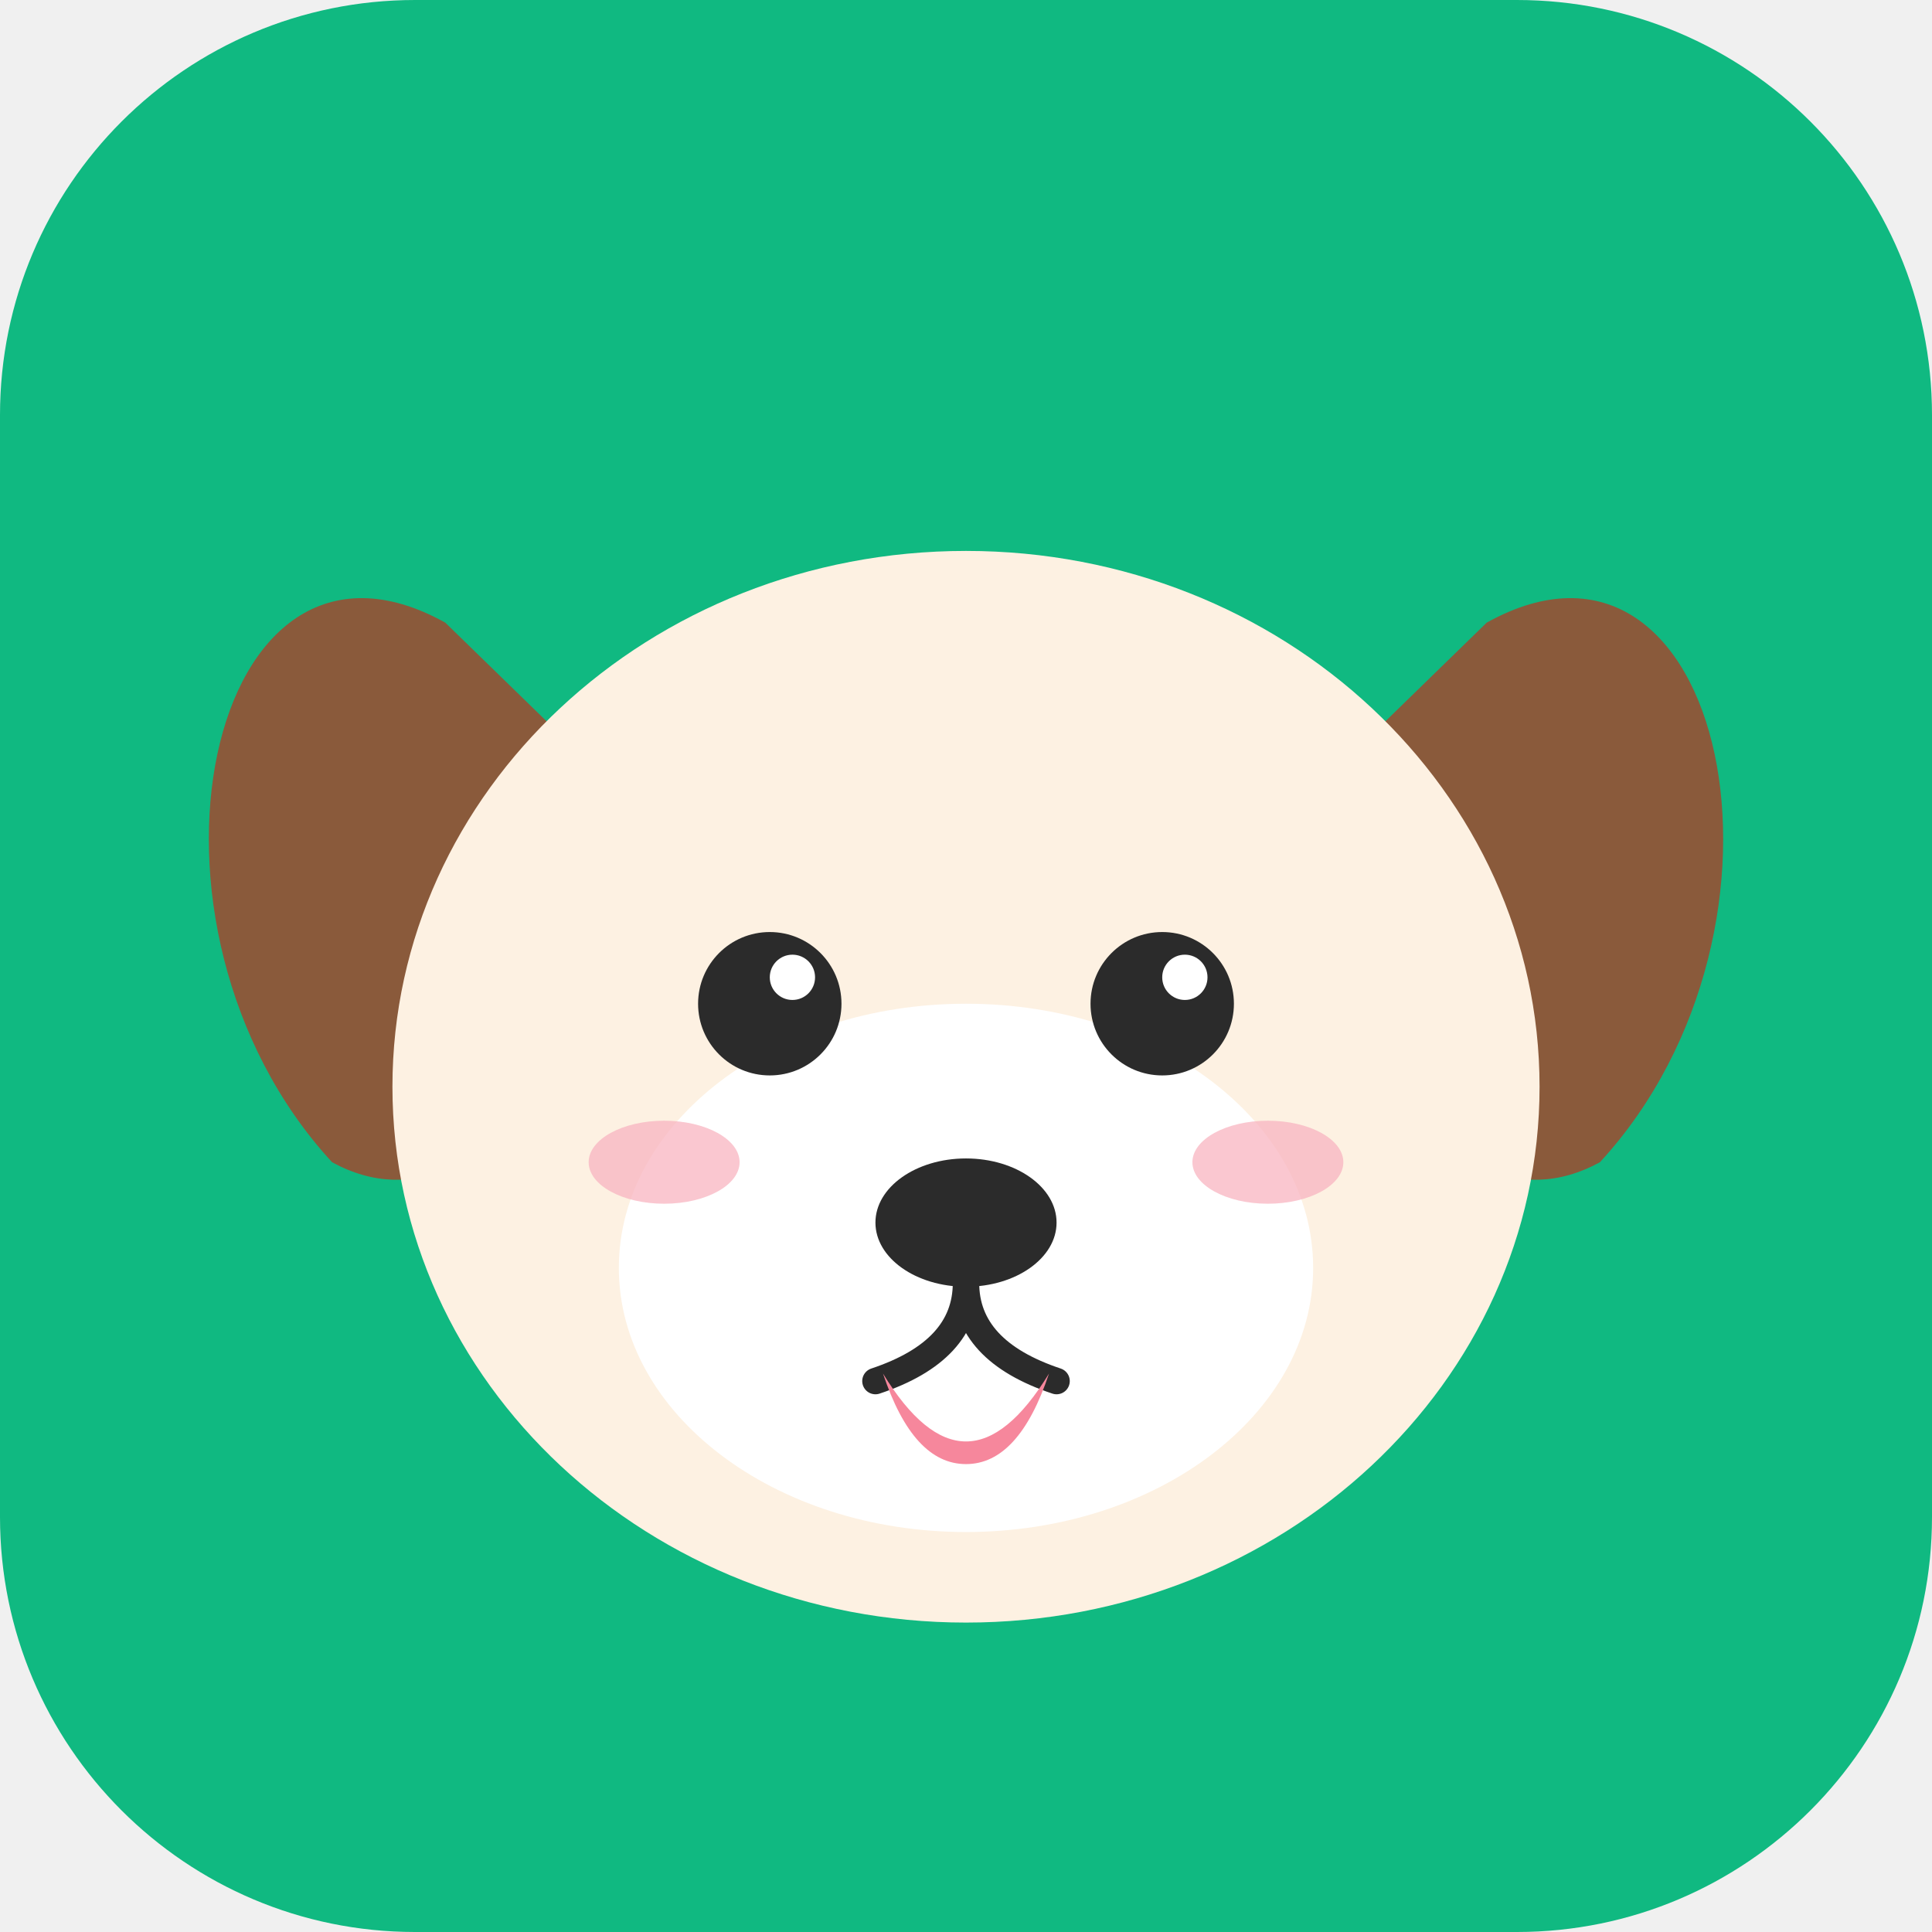
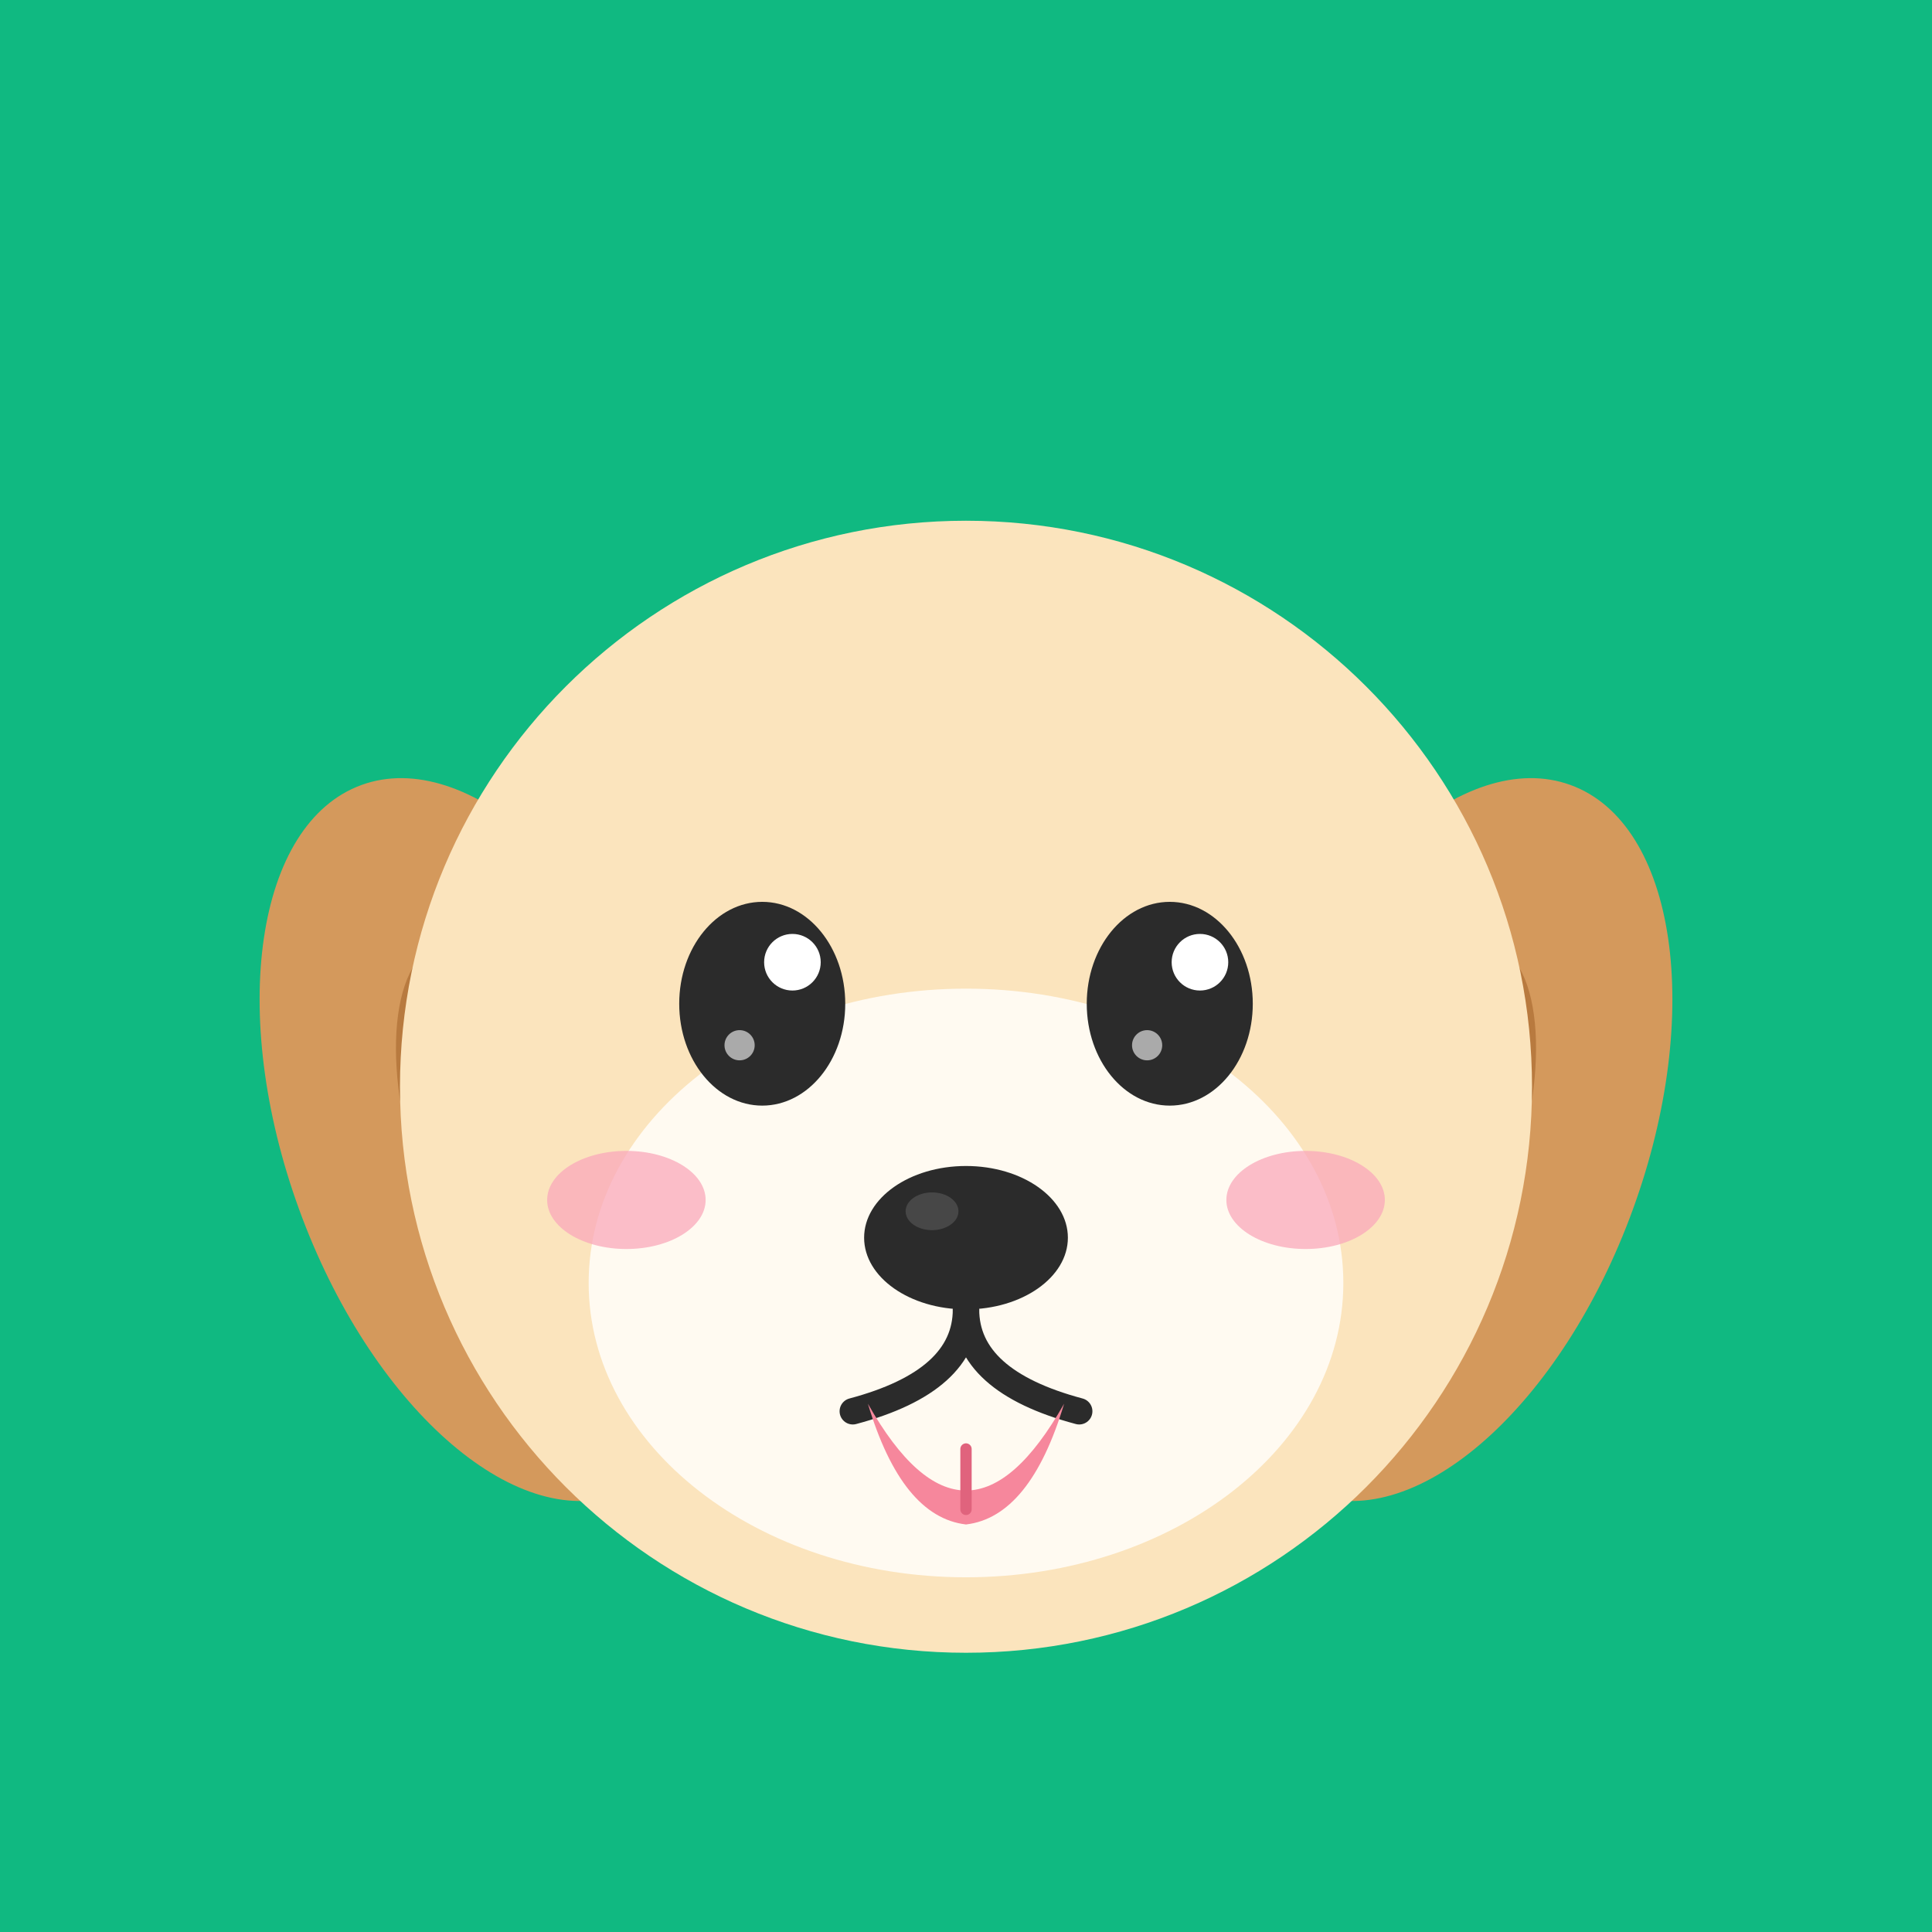
<svg xmlns="http://www.w3.org/2000/svg" viewBox="0 0 512 512">
-   <defs>
-     <linearGradient id="bg" x1="0" y1="0" x2="0" y2="1">
-       <stop offset="0" stop-color="#34d399" />
-       <stop offset="1" stop-color="#059669" />
-     </linearGradient>
-   </defs>
-   <rect width="512" height="512" rx="110" fill="#10b981" />
-   <path d="M118 165 C55 130 30 245 88 308 C132 332 168 258 156 202 Z" fill="#8a5a3b" />
-   <path d="M394 165 C457 130 482 245 424 308 C380 332 344 258 356 202 Z" fill="#8a5a3b" />
-   <ellipse cx="256" cy="288" rx="152" ry="142" fill="#fdf1e2" />
-   <ellipse cx="256" cy="336" rx="92" ry="70" fill="#ffffff" />
-   <ellipse cx="176" cy="308" rx="20" ry="11" fill="#f8b4c0" opacity="0.75" />
-   <ellipse cx="336" cy="308" rx="20" ry="11" fill="#f8b4c0" opacity="0.75" />
-   <circle cx="204" cy="266" r="19" fill="#2b2b2b" />
-   <circle cx="308" cy="266" r="19" fill="#2b2b2b" />
-   <circle cx="210" cy="259" r="6" fill="#ffffff" />
-   <circle cx="314" cy="259" r="6" fill="#ffffff" />
-   <ellipse cx="256" cy="324" rx="24" ry="17" fill="#2b2b2b" />
-   <path d="M256 340 Q256 358 232 366" stroke="#2b2b2b" stroke-width="7" fill="none" stroke-linecap="round" />
-   <path d="M256 340 Q256 358 280 366" stroke="#2b2b2b" stroke-width="7" fill="none" stroke-linecap="round" />
-   <path d="M234 364 Q256 400 278 364 Q270 388 256 388 Q242 388 234 364 Z" fill="#f6879c" />
+   <rect width="512" height="512" fill="#10b981" />
+   <ellipse cx="130" cy="302" rx="54" ry="100" fill="#d4995c" transform="rotate(-20 130 302)" />
+   <ellipse cx="382" cy="302" rx="54" ry="100" fill="#d4995c" transform="rotate(20 382 302)" />
+   <ellipse cx="138" cy="308" rx="27" ry="62" fill="#b87a3f" transform="rotate(-20 138 308)" />
+   <ellipse cx="374" cy="308" rx="27" ry="62" fill="#b87a3f" transform="rotate(20 374 308)" />
+   <circle cx="256" cy="288" r="150" fill="#fbe4bd" />
+   <ellipse cx="256" cy="340" rx="100" ry="78" fill="#fffaf1" />
+   <ellipse cx="166" cy="318" rx="21" ry="13" fill="#f9a8bb" opacity="0.75" />
+   <ellipse cx="346" cy="318" rx="21" ry="13" fill="#f9a8bb" opacity="0.75" />
+   <ellipse cx="202" cy="266" rx="22" ry="27" fill="#2b2b2b" />
+   <ellipse cx="310" cy="266" rx="22" ry="27" fill="#2b2b2b" />
+   <circle cx="210" cy="255" r="7.5" fill="#ffffff" />
+   <circle cx="318" cy="255" r="7.5" fill="#ffffff" />
+   <circle cx="196" cy="277" r="4" fill="#ffffff" opacity="0.6" />
+   <circle cx="304" cy="277" r="4" fill="#ffffff" opacity="0.6" />
+   <ellipse cx="256" cy="328" rx="27" ry="19" fill="#2b2b2b" />
+   <ellipse cx="247" cy="321" rx="7" ry="5" fill="#5a5a5a" opacity="0.6" />
+   <path d="M256 347 Q256 366 226 374" stroke="#2b2b2b" stroke-width="7" fill="none" stroke-linecap="round" />
+   <path d="M256 347 Q256 366 286 374" stroke="#2b2b2b" stroke-width="7" fill="none" stroke-linecap="round" />
+   <path d="M230 372 Q256 418 282 372 Q273 402 256 404 Q239 402 230 372 Z" fill="#f6879c" />
+   <path d="M256 384 L256 400" stroke="#e0637d" stroke-width="3" stroke-linecap="round" />
</svg>
